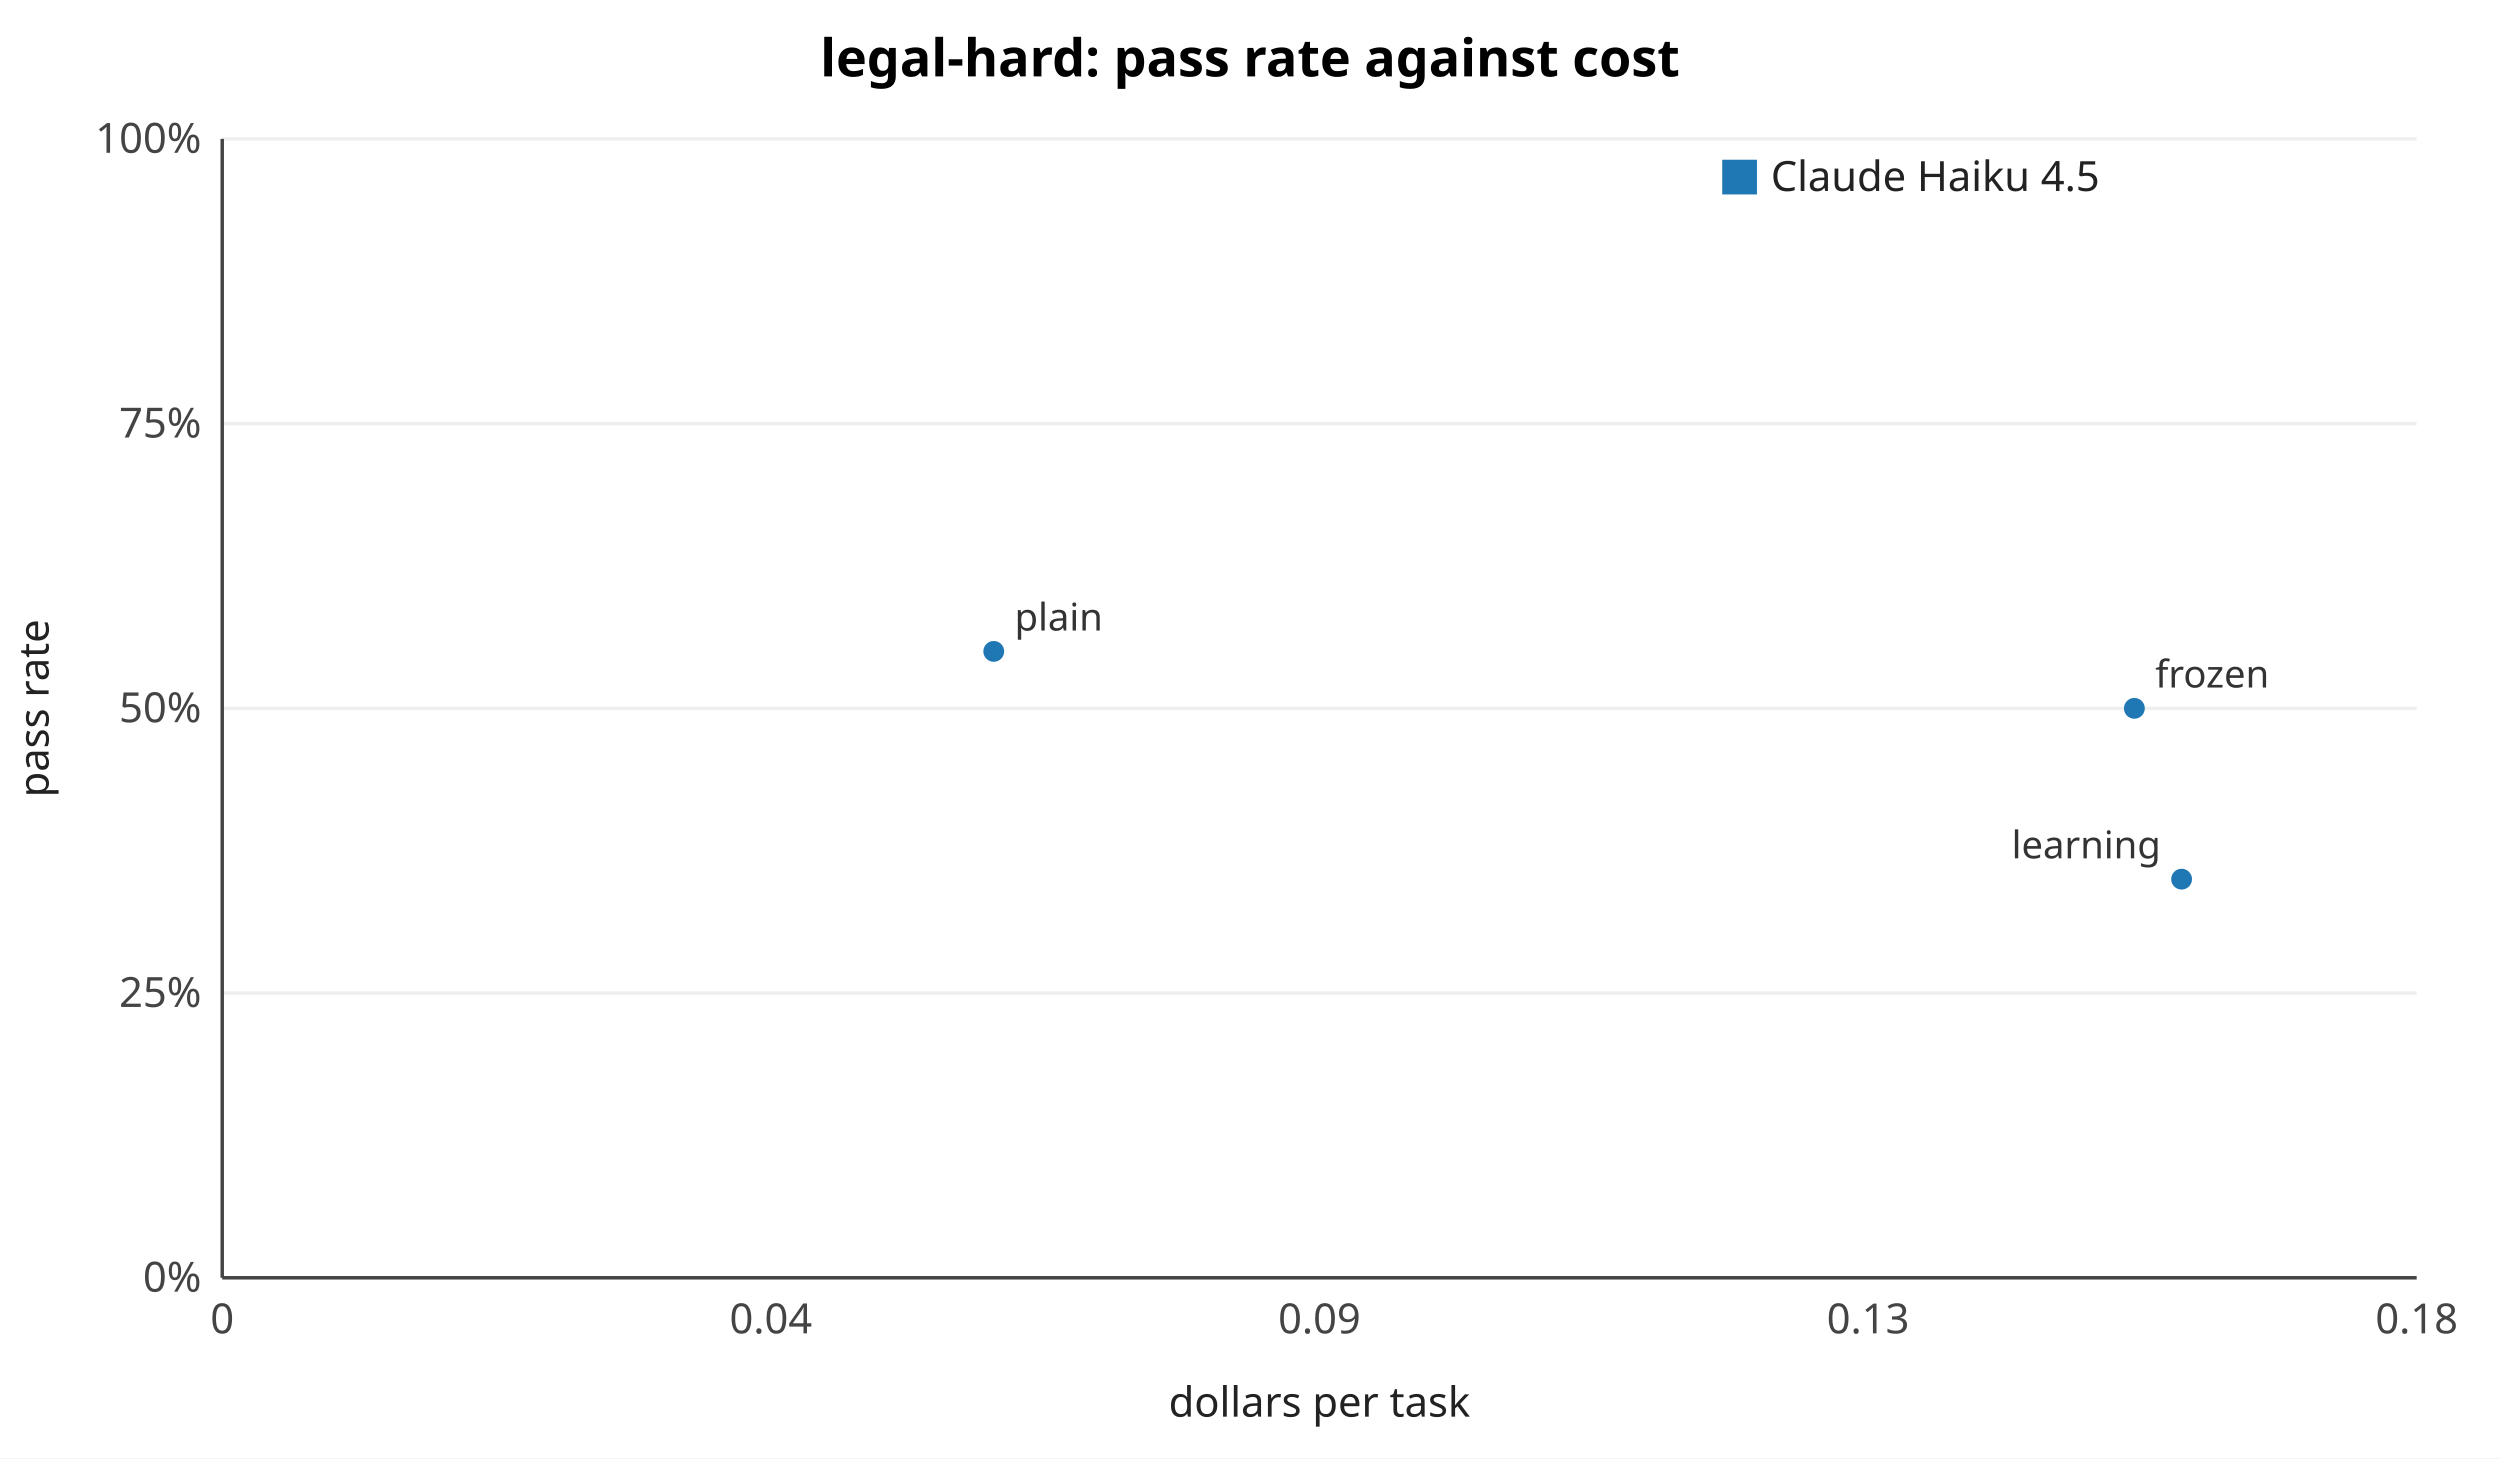
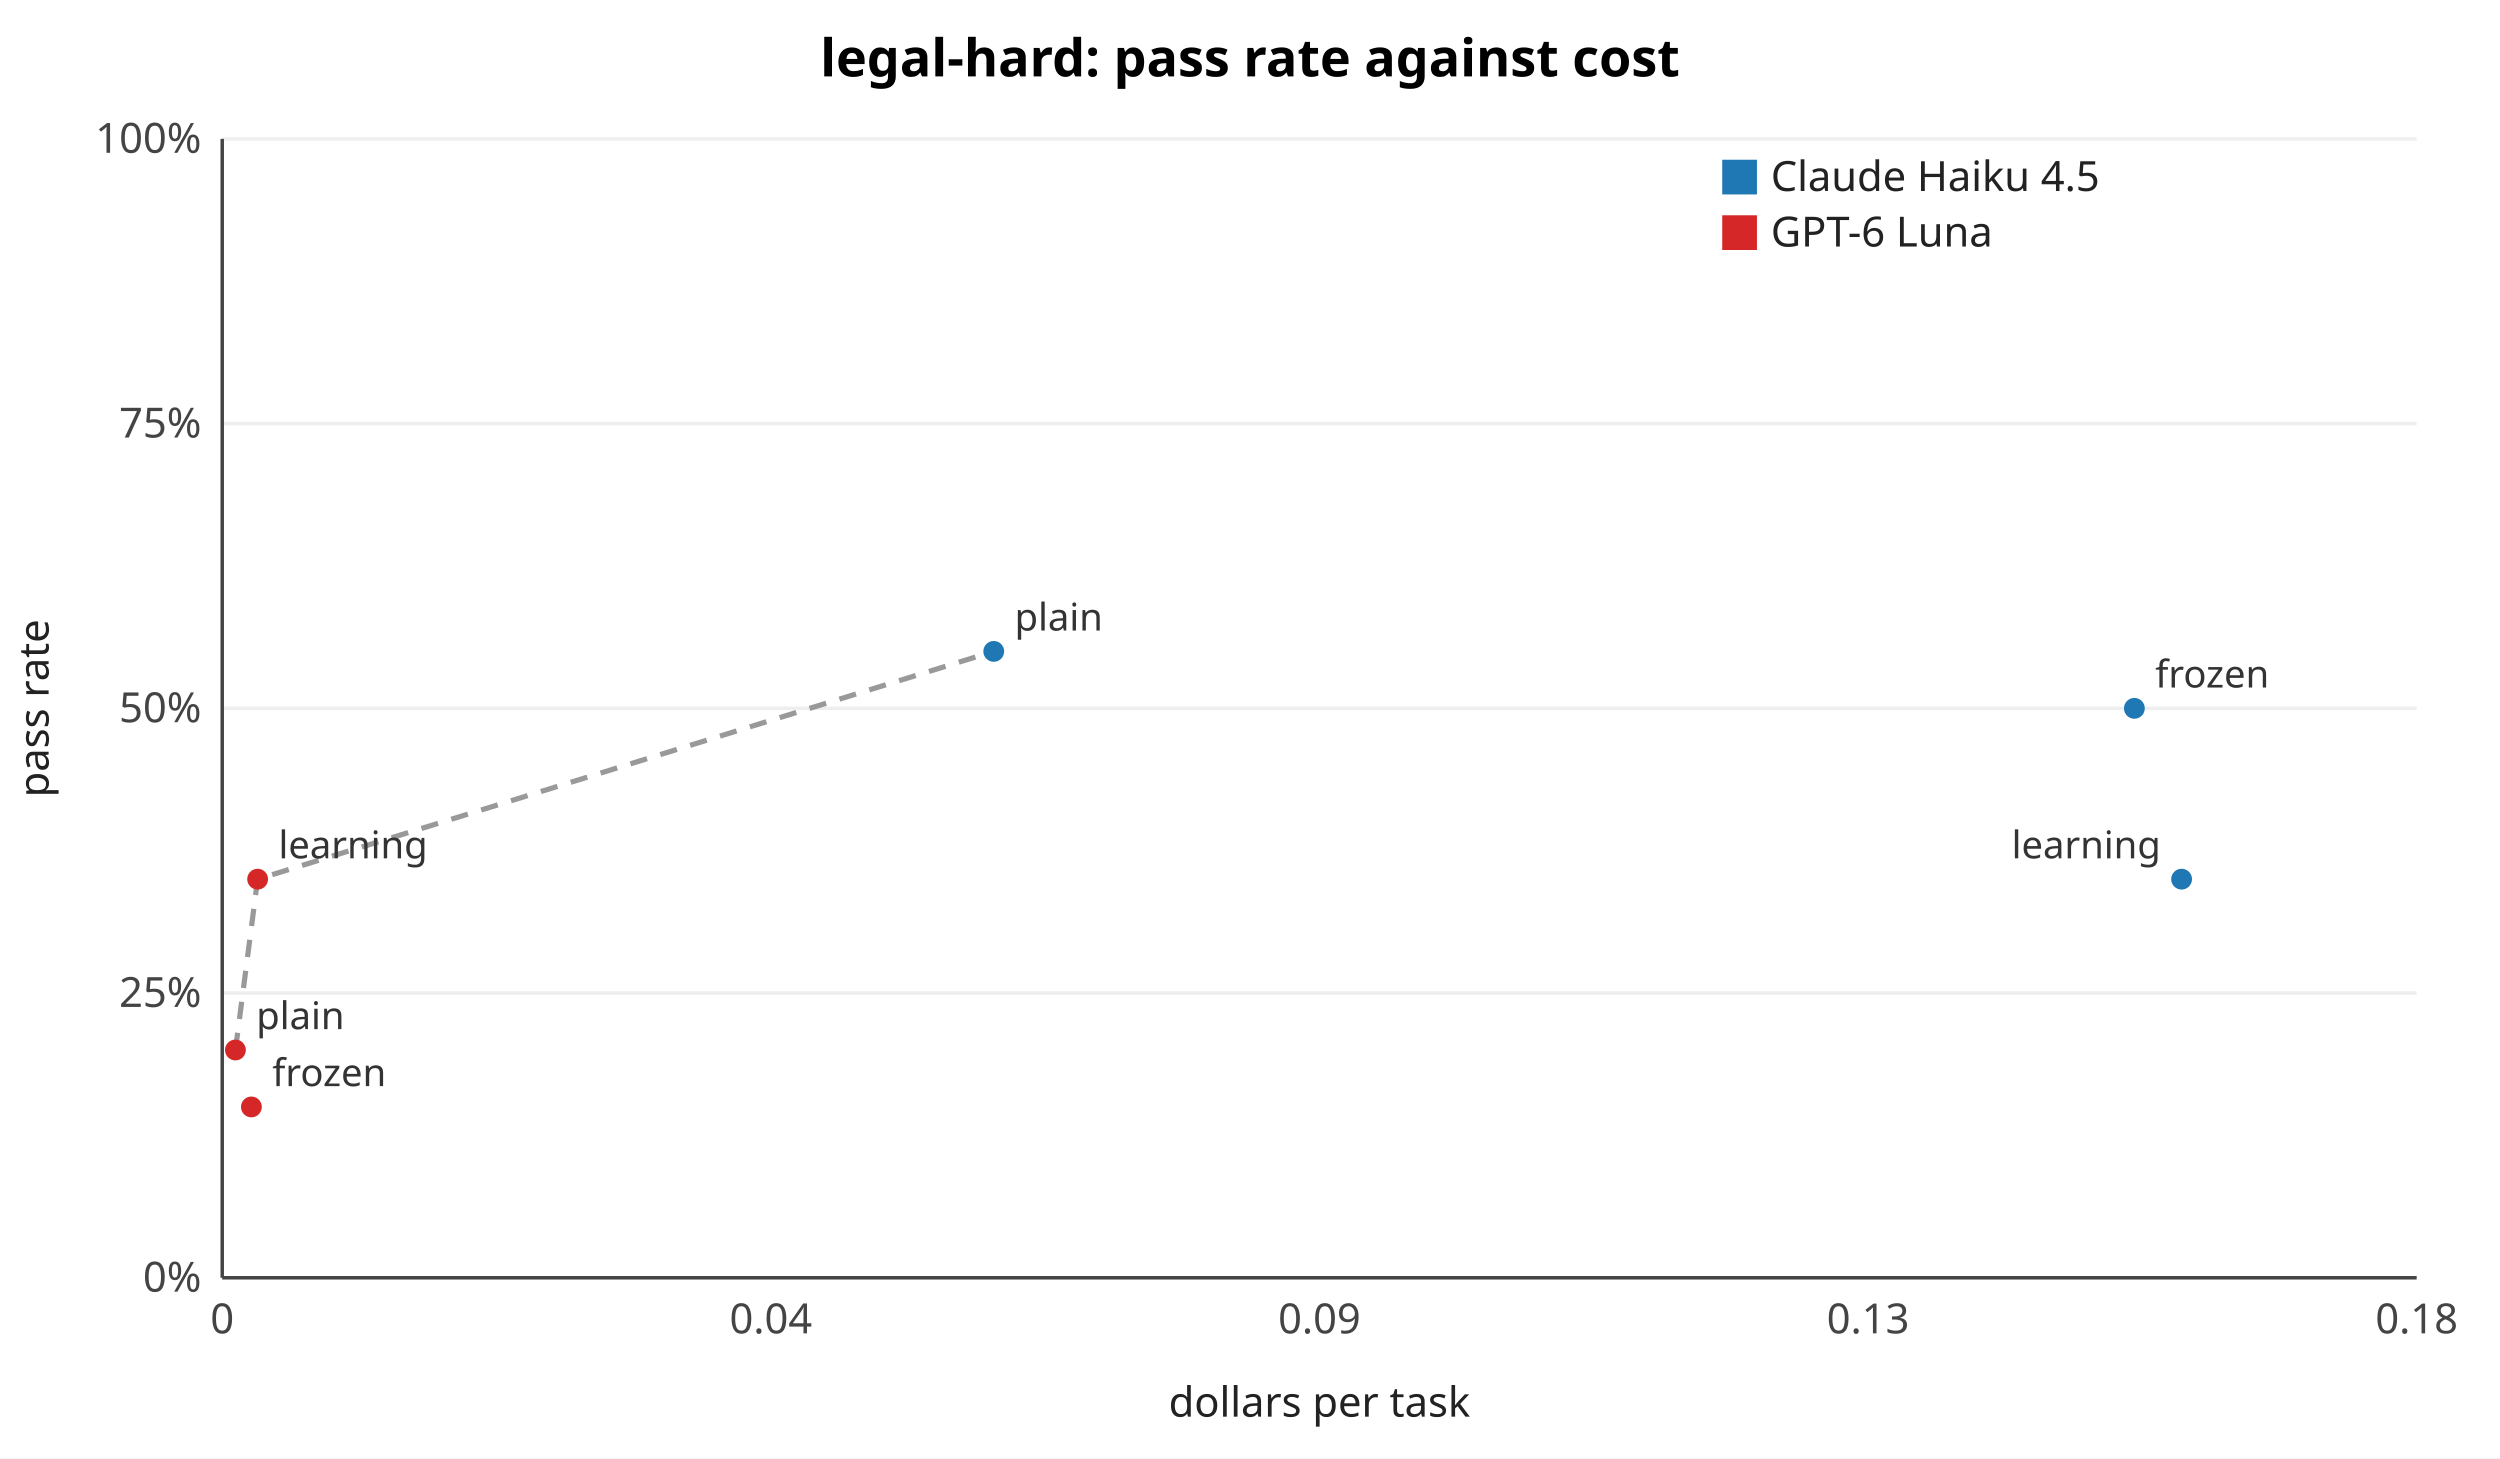
<svg xmlns="http://www.w3.org/2000/svg" width="720" height="420" viewBox="0 0 720 420" font-family="system-ui, sans-serif" font-size="12">
  <rect width="720" height="420" fill="#ffffff" />
  <text x="360" y="22" text-anchor="middle" font-size="15" font-weight="600">legal-hard: pass rate against cost</text>
  <text x="64" y="384" text-anchor="middle" fill="#444">0</text>
  <text x="58" y="372" text-anchor="end" fill="#444">0%</text>
  <line x1="64" y1="368" x2="696" y2="368" stroke="#eee" />
  <text x="222" y="384" text-anchor="middle" fill="#444">0.04</text>
  <text x="58" y="290" text-anchor="end" fill="#444">25%</text>
  <line x1="64" y1="286" x2="696" y2="286" stroke="#eee" />
  <text x="380" y="384" text-anchor="middle" fill="#444">0.09</text>
  <text x="58" y="208" text-anchor="end" fill="#444">50%</text>
  <line x1="64" y1="204" x2="696" y2="204" stroke="#eee" />
  <text x="538" y="384" text-anchor="middle" fill="#444">0.13</text>
  <text x="58" y="126" text-anchor="end" fill="#444">75%</text>
  <line x1="64" y1="122" x2="696" y2="122" stroke="#eee" />
  <text x="696" y="384" text-anchor="middle" fill="#444">0.18</text>
  <text x="58" y="44" text-anchor="end" fill="#444">100%</text>
  <line x1="64" y1="40" x2="696" y2="40" stroke="#eee" />
  <line x1="64" y1="368" x2="696" y2="368" stroke="#444" />
  <line x1="64" y1="40" x2="64" y2="368" stroke="#444" />
  <text x="380" y="408" text-anchor="middle" fill="#222">dollars per task</text>
  <text transform="translate(14 204) rotate(-90)" text-anchor="middle" fill="#222">pass rate</text>
+   <polyline fill="none" stroke="#999" stroke-width="1.5" stroke-dasharray="5 4" points="67.8,302.4 74.2,253.2 286.2,187.6" />
  <circle cx="628.3" cy="253.2" r="3" fill="#1f77b4" />
  <circle cx="614.7" cy="204.0" r="3" fill="#1f77b4" />
  <circle cx="286.2" cy="187.6" r="3" fill="#1f77b4" />
  <rect x="496" y="46" width="10" height="10" fill="#1f77b4" />
  <text x="510" y="55" fill="#222">Claude Haiku 4.5</text>
+   <circle cx="74.2" cy="253.2" r="3" fill="#d62728" />
+   <circle cx="72.4" cy="318.8" r="3" fill="#d62728" />
+   <circle cx="67.8" cy="302.4" r="3" fill="#d62728" />
+   <rect x="496" y="62" width="10" height="10" fill="#d62728" />
+   <text x="510" y="71" fill="#222">GPT-6 Luna</text>
  <text x="622.3" y="247.2" text-anchor="end" font-size="11" fill="#333">learning</text>
  <text x="620.7" y="198.0" text-anchor="start" font-size="11" fill="#333">frozen</text>
  <text x="292.2" y="181.6" text-anchor="start" font-size="11" fill="#333">plain</text>
+   <text x="80.2" y="247.2" text-anchor="start" font-size="11" fill="#333">learning</text>
+   <text x="78.4" y="312.8" text-anchor="start" font-size="11" fill="#333">frozen</text>
+   <text x="73.8" y="296.4" text-anchor="start" font-size="11" fill="#333">plain</text>
</svg>
